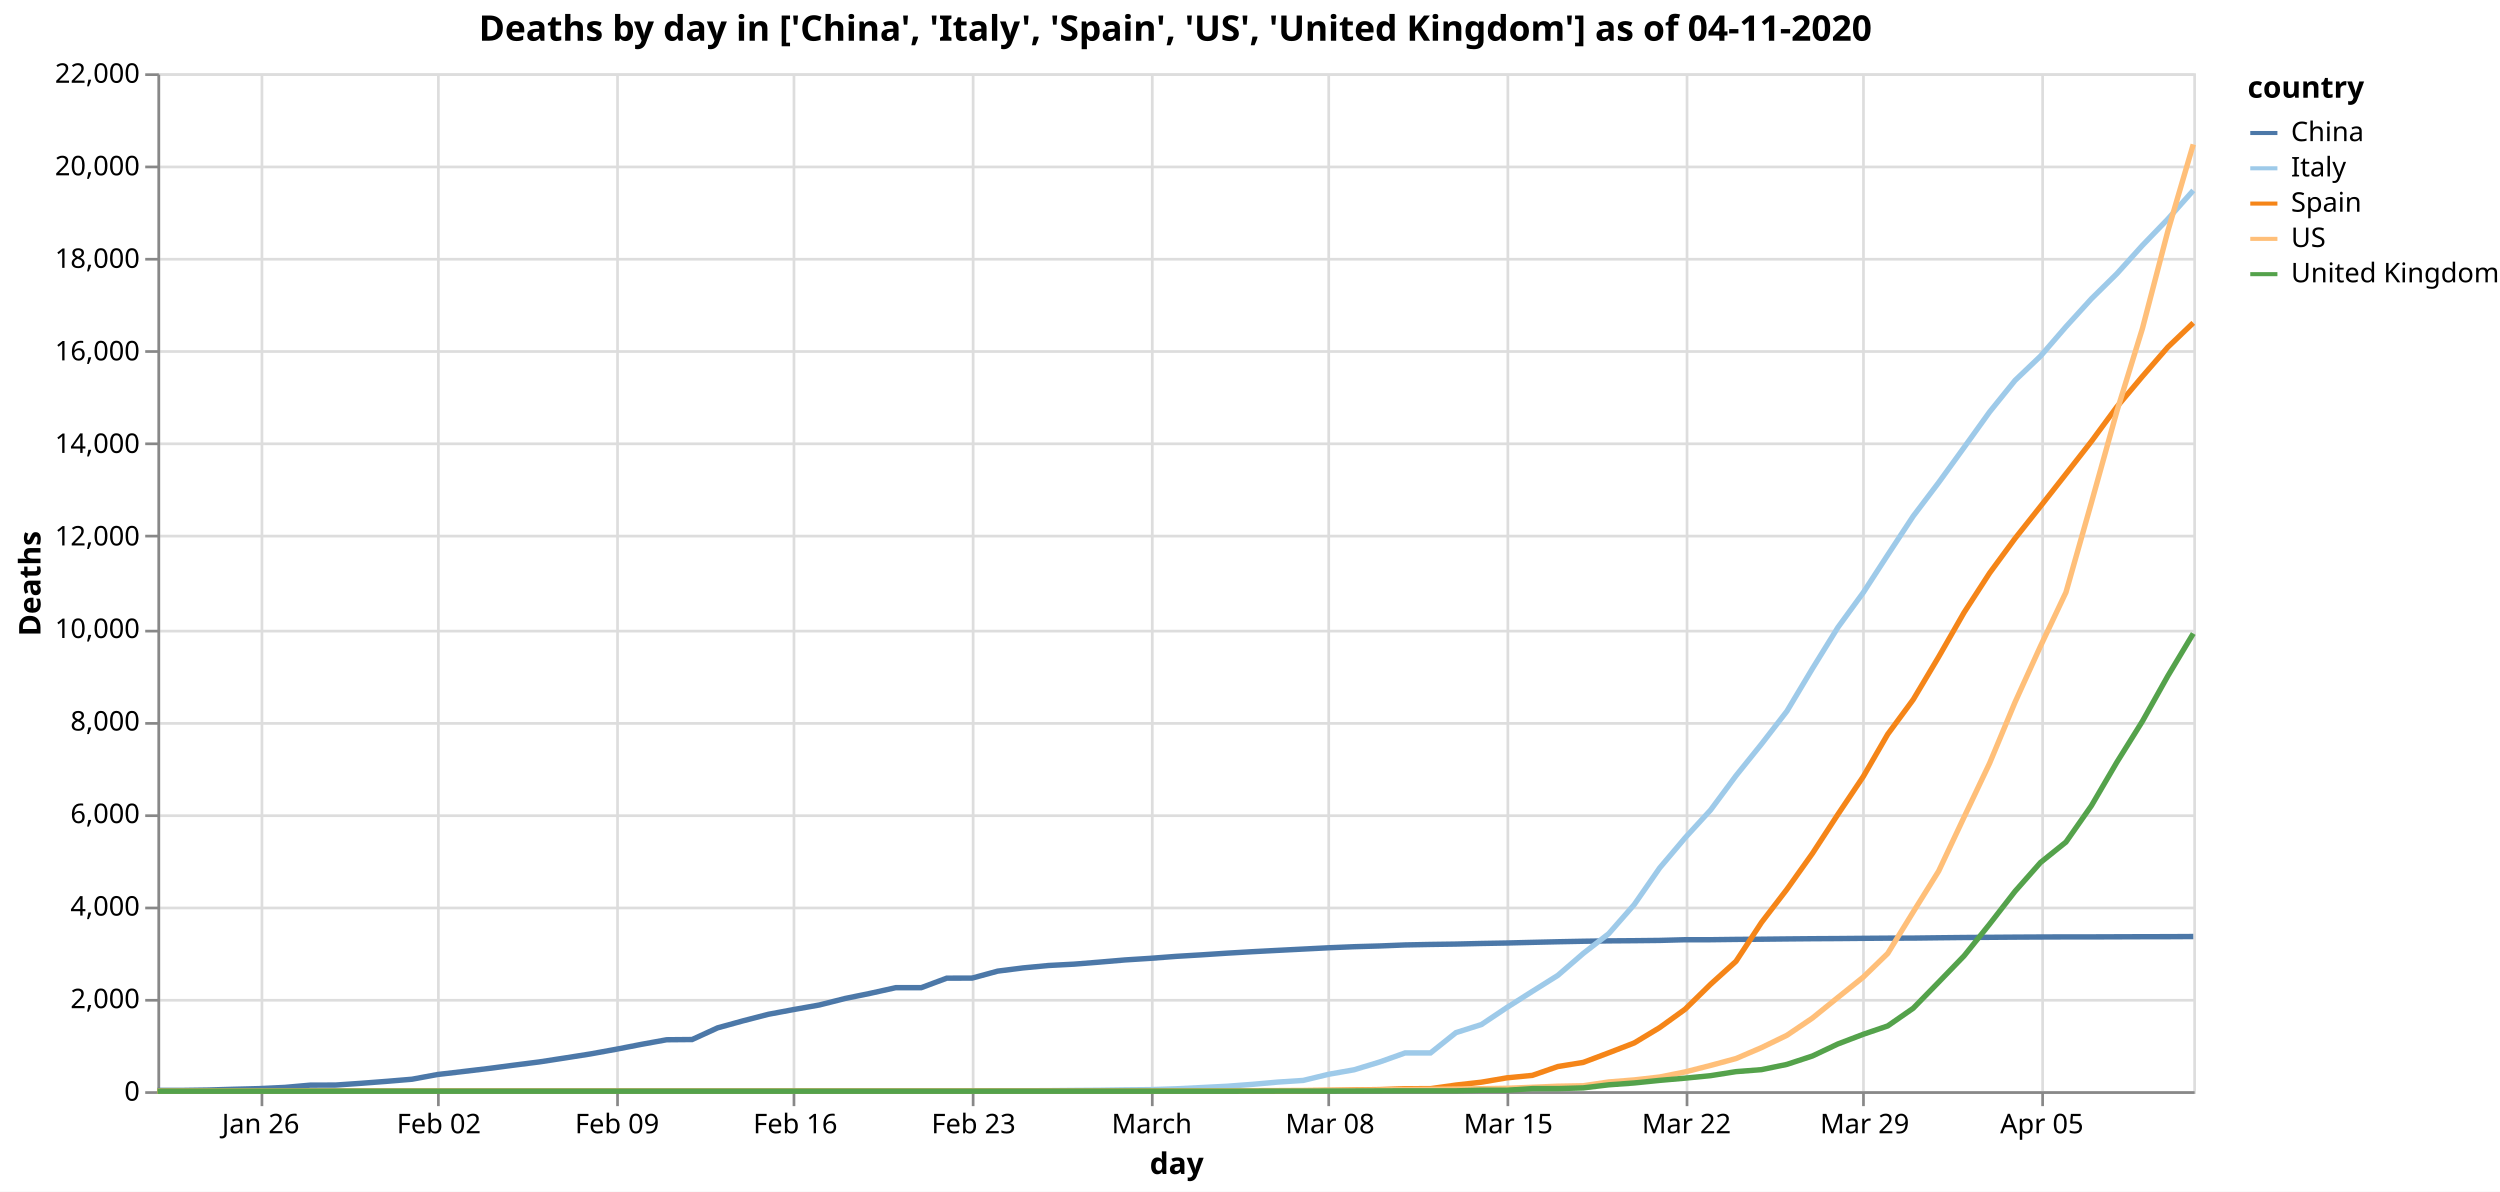
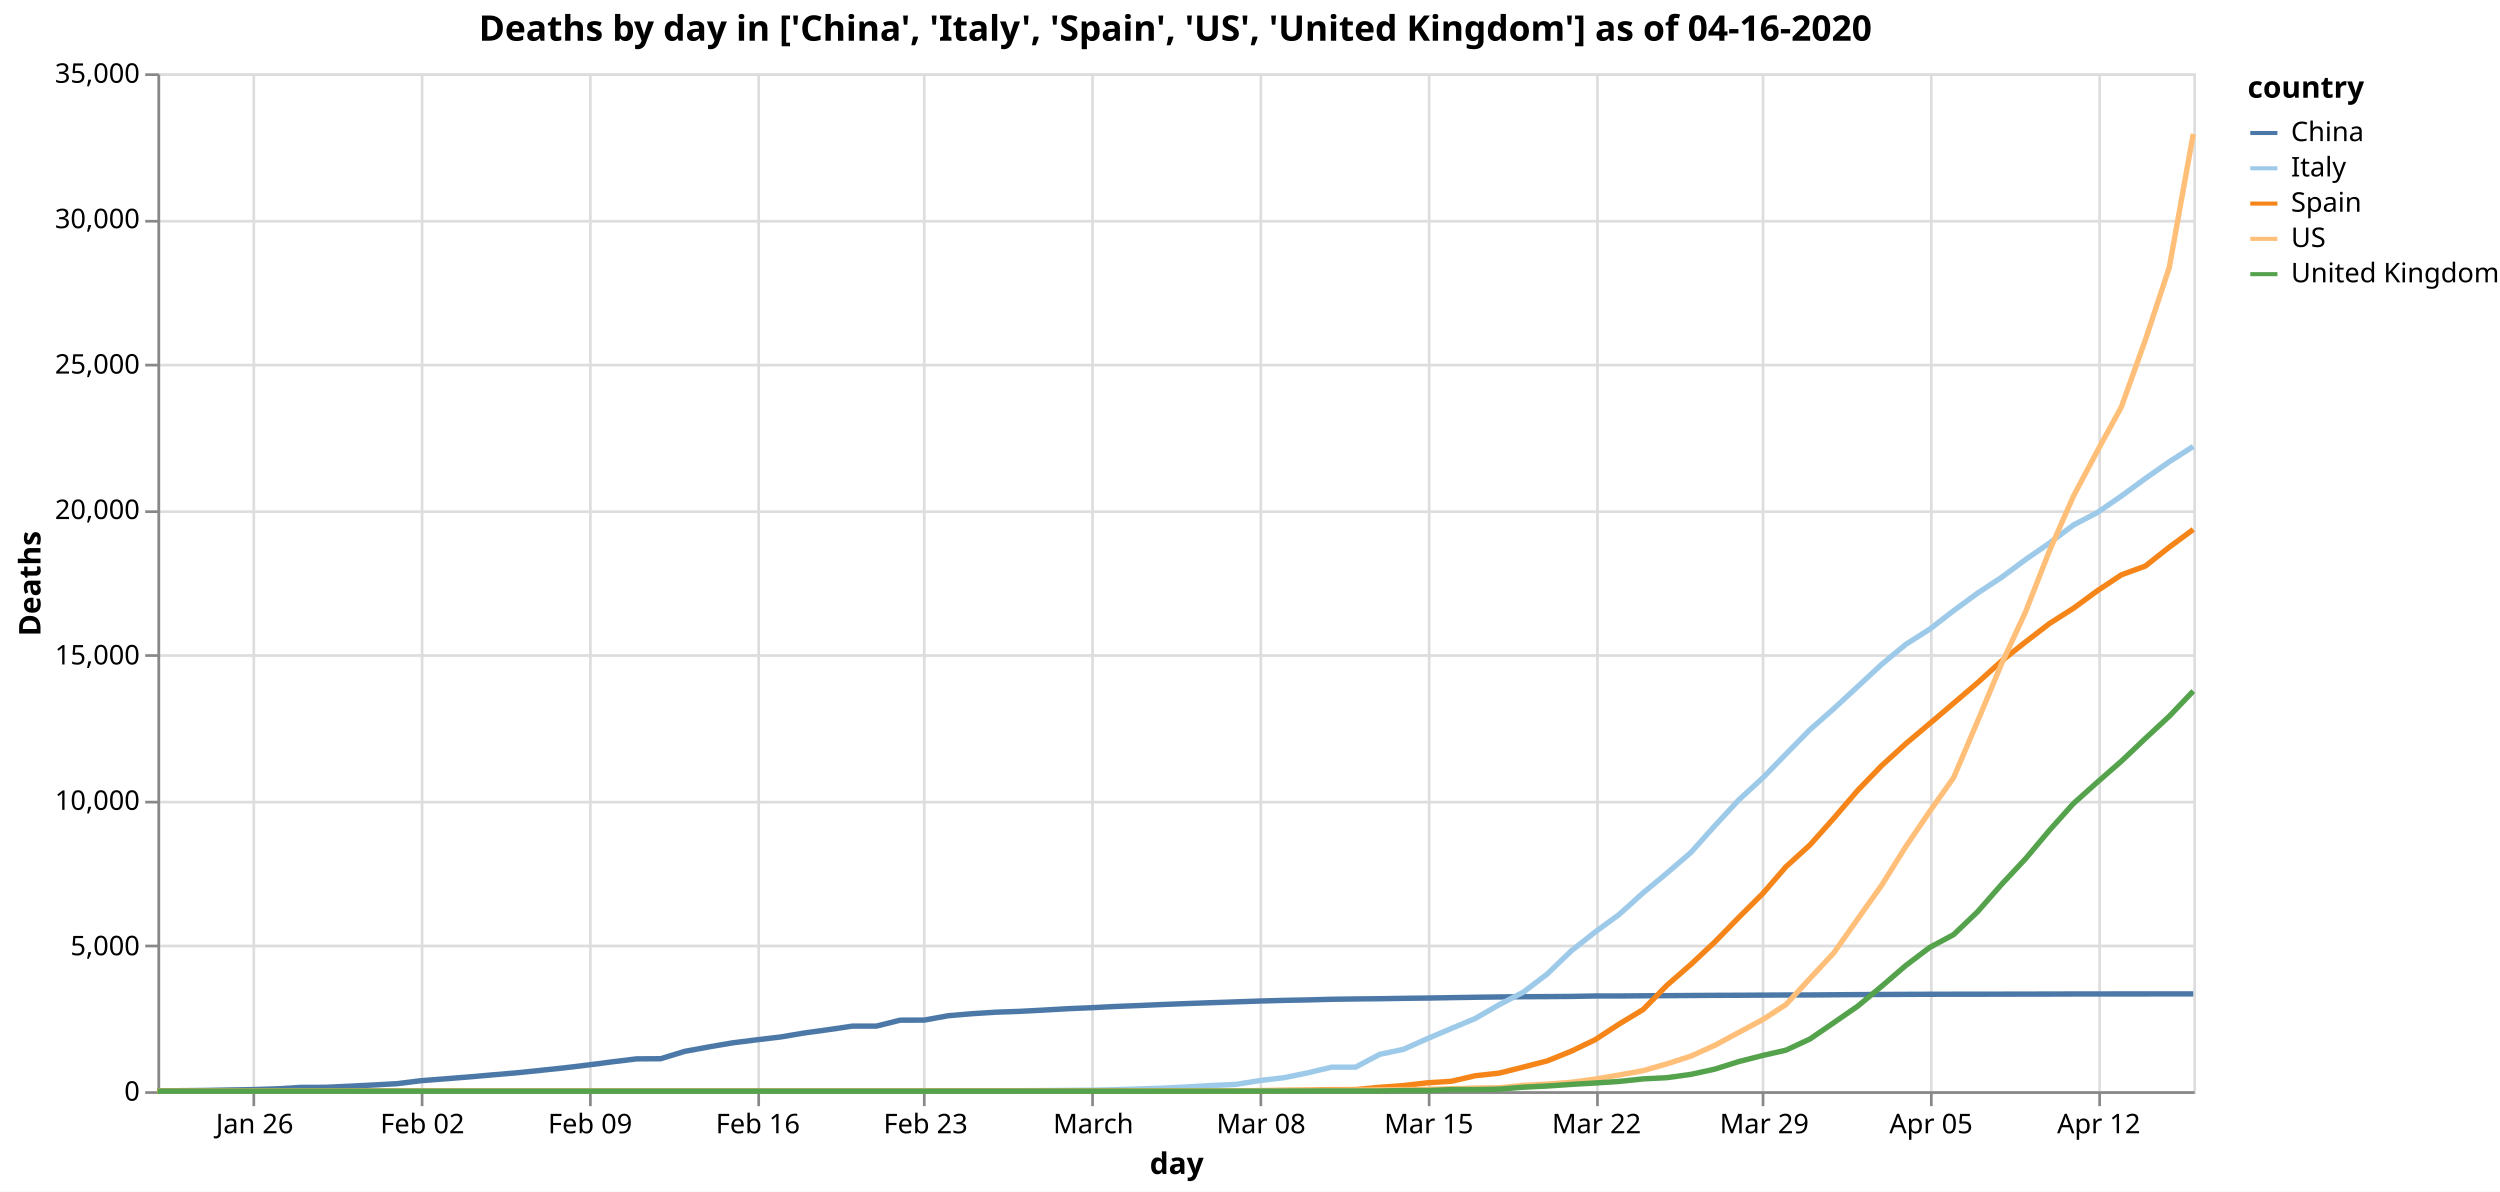
<svg xmlns="http://www.w3.org/2000/svg" class="marks" width="921" height="439" viewBox="0 0 921 439" version="1.1">
  <rect width="921" height="439" style="fill: white;" />
  <g transform="translate(58,27)">
    <g class="mark-group role-frame root">
      <g transform="translate(0,0)">
        <path class="background" d="M0.5,0.5h750v375h-750Z" style="fill: none; stroke: #ddd;" />
        <g>
          <g class="mark-group role-axis">
            <g transform="translate(0.5,375.5)">
              <path class="background" d="M0,0h0v0h0Z" style="pointer-events: none; fill: none;" />
              <g>
                <g class="mark-rule role-axis-grid" style="pointer-events: none;">
-                   <line transform="translate(38,-375)" x2="0" y2="375" style="fill: none; stroke: #ddd; stroke-width: 1; opacity: 1;" />
-                   <line transform="translate(103,-375)" x2="0" y2="375" style="fill: none; stroke: #ddd; stroke-width: 1; opacity: 1;" />
-                   <line transform="translate(169,-375)" x2="0" y2="375" style="fill: none; stroke: #ddd; stroke-width: 1; opacity: 1;" />
-                   <line transform="translate(234,-375)" x2="0" y2="375" style="fill: none; stroke: #ddd; stroke-width: 1; opacity: 1;" />
-                   <line transform="translate(300,-375)" x2="0" y2="375" style="fill: none; stroke: #ddd; stroke-width: 1; opacity: 1;" />
-                   <line transform="translate(366,-375)" x2="0" y2="375" style="fill: none; stroke: #ddd; stroke-width: 1; opacity: 1;" />
-                   <line transform="translate(431,-375)" x2="0" y2="375" style="fill: none; stroke: #ddd; stroke-width: 1; opacity: 1;" />
-                   <line transform="translate(497,-375)" x2="0" y2="375" style="fill: none; stroke: #ddd; stroke-width: 1; opacity: 1;" />
-                   <line transform="translate(563,-375)" x2="0" y2="375" style="fill: none; stroke: #ddd; stroke-width: 1; opacity: 1;" />
-                   <line transform="translate(628,-375)" x2="0" y2="375" style="fill: none; stroke: #ddd; stroke-width: 1; opacity: 1;" />
-                   <line transform="translate(694,-375)" x2="0" y2="375" style="fill: none; stroke: #ddd; stroke-width: 1; opacity: 1;" />
+                   <line transform="translate(35,-375)" x2="0" y2="375" style="fill: none; stroke: #ddd; stroke-width: 1; opacity: 1;" />
+                   <line transform="translate(97,-375)" x2="0" y2="375" style="fill: none; stroke: #ddd; stroke-width: 1; opacity: 1;" />
+                   <line transform="translate(159,-375)" x2="0" y2="375" style="fill: none; stroke: #ddd; stroke-width: 1; opacity: 1;" />
+                   <line transform="translate(221,-375)" x2="0" y2="375" style="fill: none; stroke: #ddd; stroke-width: 1; opacity: 1;" />
+                   <line transform="translate(282,-375)" x2="0" y2="375" style="fill: none; stroke: #ddd; stroke-width: 1; opacity: 1;" />
+                   <line transform="translate(344,-375)" x2="0" y2="375" style="fill: none; stroke: #ddd; stroke-width: 1; opacity: 1;" />
+                   <line transform="translate(406,-375)" x2="0" y2="375" style="fill: none; stroke: #ddd; stroke-width: 1; opacity: 1;" />
+                   <line transform="translate(468,-375)" x2="0" y2="375" style="fill: none; stroke: #ddd; stroke-width: 1; opacity: 1;" />
+                   <line transform="translate(530,-375)" x2="0" y2="375" style="fill: none; stroke: #ddd; stroke-width: 1; opacity: 1;" />
+                   <line transform="translate(591,-375)" x2="0" y2="375" style="fill: none; stroke: #ddd; stroke-width: 1; opacity: 1;" />
+                   <line transform="translate(653,-375)" x2="0" y2="375" style="fill: none; stroke: #ddd; stroke-width: 1; opacity: 1;" />
+                   <line transform="translate(715,-375)" x2="0" y2="375" style="fill: none; stroke: #ddd; stroke-width: 1; opacity: 1;" />
                </g>
              </g>
              <path class="foreground" d="" style="pointer-events: none; display: none; fill: none;" />
            </g>
          </g>
          <g class="mark-group role-axis">
            <g transform="translate(0.5,0.5)">
              <path class="background" d="M0,0h0v0h0Z" style="pointer-events: none; fill: none;" />
              <g>
                <g class="mark-rule role-axis-grid" style="pointer-events: none;">
                  <line transform="translate(0,375)" x2="750" y2="0" style="fill: none; stroke: #ddd; stroke-width: 1; opacity: 1;" />
-                   <line transform="translate(0,341)" x2="750" y2="0" style="fill: none; stroke: #ddd; stroke-width: 1; opacity: 1;" />
-                   <line transform="translate(0,307)" x2="750" y2="0" style="fill: none; stroke: #ddd; stroke-width: 1; opacity: 1;" />
-                   <line transform="translate(0,273)" x2="750" y2="0" style="fill: none; stroke: #ddd; stroke-width: 1; opacity: 1;" />
-                   <line transform="translate(0,239)" x2="750" y2="0" style="fill: none; stroke: #ddd; stroke-width: 1; opacity: 1;" />
-                   <line transform="translate(0,205)" x2="750" y2="0" style="fill: none; stroke: #ddd; stroke-width: 1; opacity: 1;" />
-                   <line transform="translate(0,170)" x2="750" y2="0" style="fill: none; stroke: #ddd; stroke-width: 1; opacity: 1;" />
-                   <line transform="translate(0,136)" x2="750" y2="0" style="fill: none; stroke: #ddd; stroke-width: 1; opacity: 1;" />
-                   <line transform="translate(0,102)" x2="750" y2="0" style="fill: none; stroke: #ddd; stroke-width: 1; opacity: 1;" />
-                   <line transform="translate(0,68)" x2="750" y2="0" style="fill: none; stroke: #ddd; stroke-width: 1; opacity: 1;" />
-                   <line transform="translate(0,34)" x2="750" y2="0" style="fill: none; stroke: #ddd; stroke-width: 1; opacity: 1;" />
+                   <line transform="translate(0,321)" x2="750" y2="0" style="fill: none; stroke: #ddd; stroke-width: 1; opacity: 1;" />
+                   <line transform="translate(0,268)" x2="750" y2="0" style="fill: none; stroke: #ddd; stroke-width: 1; opacity: 1;" />
+                   <line transform="translate(0,214)" x2="750" y2="0" style="fill: none; stroke: #ddd; stroke-width: 1; opacity: 1;" />
+                   <line transform="translate(0,161)" x2="750" y2="0" style="fill: none; stroke: #ddd; stroke-width: 1; opacity: 1;" />
+                   <line transform="translate(0,107)" x2="750" y2="0" style="fill: none; stroke: #ddd; stroke-width: 1; opacity: 1;" />
+                   <line transform="translate(0,54)" x2="750" y2="0" style="fill: none; stroke: #ddd; stroke-width: 1; opacity: 1;" />
                  <line transform="translate(0,0)" x2="750" y2="0" style="fill: none; stroke: #ddd; stroke-width: 1; opacity: 1;" />
                </g>
              </g>
              <path class="foreground" d="" style="pointer-events: none; display: none; fill: none;" />
            </g>
          </g>
          <g class="mark-group role-axis">
            <g transform="translate(0.5,375.5)">
              <path class="background" d="M0,0h0v0h0Z" style="pointer-events: none; fill: none;" />
              <g>
                <g class="mark-rule role-axis-tick" style="pointer-events: none;">
-                   <line transform="translate(38,0)" x2="0" y2="5" style="fill: none; stroke: #888; stroke-width: 1; opacity: 1;" />
-                   <line transform="translate(103,0)" x2="0" y2="5" style="fill: none; stroke: #888; stroke-width: 1; opacity: 1;" />
-                   <line transform="translate(169,0)" x2="0" y2="5" style="fill: none; stroke: #888; stroke-width: 1; opacity: 1;" />
-                   <line transform="translate(234,0)" x2="0" y2="5" style="fill: none; stroke: #888; stroke-width: 1; opacity: 1;" />
-                   <line transform="translate(300,0)" x2="0" y2="5" style="fill: none; stroke: #888; stroke-width: 1; opacity: 1;" />
-                   <line transform="translate(366,0)" x2="0" y2="5" style="fill: none; stroke: #888; stroke-width: 1; opacity: 1;" />
-                   <line transform="translate(431,0)" x2="0" y2="5" style="fill: none; stroke: #888; stroke-width: 1; opacity: 1;" />
-                   <line transform="translate(497,0)" x2="0" y2="5" style="fill: none; stroke: #888; stroke-width: 1; opacity: 1;" />
-                   <line transform="translate(563,0)" x2="0" y2="5" style="fill: none; stroke: #888; stroke-width: 1; opacity: 1;" />
-                   <line transform="translate(628,0)" x2="0" y2="5" style="fill: none; stroke: #888; stroke-width: 1; opacity: 1;" />
-                   <line transform="translate(694,0)" x2="0" y2="5" style="fill: none; stroke: #888; stroke-width: 1; opacity: 1;" />
+                   <line transform="translate(35,0)" x2="0" y2="5" style="fill: none; stroke: #888; stroke-width: 1; opacity: 1;" />
+                   <line transform="translate(97,0)" x2="0" y2="5" style="fill: none; stroke: #888; stroke-width: 1; opacity: 1;" />
+                   <line transform="translate(159,0)" x2="0" y2="5" style="fill: none; stroke: #888; stroke-width: 1; opacity: 1;" />
+                   <line transform="translate(221,0)" x2="0" y2="5" style="fill: none; stroke: #888; stroke-width: 1; opacity: 1;" />
+                   <line transform="translate(282,0)" x2="0" y2="5" style="fill: none; stroke: #888; stroke-width: 1; opacity: 1;" />
+                   <line transform="translate(344,0)" x2="0" y2="5" style="fill: none; stroke: #888; stroke-width: 1; opacity: 1;" />
+                   <line transform="translate(406,0)" x2="0" y2="5" style="fill: none; stroke: #888; stroke-width: 1; opacity: 1;" />
+                   <line transform="translate(468,0)" x2="0" y2="5" style="fill: none; stroke: #888; stroke-width: 1; opacity: 1;" />
+                   <line transform="translate(530,0)" x2="0" y2="5" style="fill: none; stroke: #888; stroke-width: 1; opacity: 1;" />
+                   <line transform="translate(591,0)" x2="0" y2="5" style="fill: none; stroke: #888; stroke-width: 1; opacity: 1;" />
+                   <line transform="translate(653,0)" x2="0" y2="5" style="fill: none; stroke: #888; stroke-width: 1; opacity: 1;" />
+                   <line transform="translate(715,0)" x2="0" y2="5" style="fill: none; stroke: #888; stroke-width: 1; opacity: 1;" />
                </g>
                <g class="mark-text role-axis-label" style="pointer-events: none;">
-                   <text text-anchor="middle" transform="translate(37.51954,15)" style="font-family: sans-serif; font-size: 10px; fill: #000; opacity: 1;">Jan 26</text>
-                   <text text-anchor="middle" transform="translate(103.1787,15)" style="font-family: sans-serif; font-size: 10px; fill: #000; opacity: 1;">Feb 02</text>
-                   <text text-anchor="middle" transform="translate(168.8379,15)" style="font-family: sans-serif; font-size: 10px; fill: #000; opacity: 1;">Feb 09</text>
-                   <text text-anchor="middle" transform="translate(234.4971,15)" style="font-family: sans-serif; font-size: 10px; fill: #000; opacity: 1;">Feb 16</text>
-                   <text text-anchor="middle" transform="translate(300.1563,15)" style="font-family: sans-serif; font-size: 10px; fill: #000; opacity: 1;">Feb 23</text>
-                   <text text-anchor="middle" transform="translate(365.8155,15)" style="font-family: sans-serif; font-size: 10px; fill: #000; opacity: 1;">March</text>
-                   <text text-anchor="middle" transform="translate(431.4747,15)" style="font-family: sans-serif; font-size: 10px; fill: #000; opacity: 1;">Mar 08</text>
-                   <text text-anchor="middle" transform="translate(497.1339,15)" style="font-family: sans-serif; font-size: 10px; fill: #000; opacity: 1;">Mar 15</text>
-                   <text text-anchor="middle" transform="translate(562.7931,15)" style="font-family: sans-serif; font-size: 10px; fill: #000; opacity: 1;">Mar 22</text>
-                   <text text-anchor="middle" transform="translate(628.4523,15)" style="font-family: sans-serif; font-size: 10px; fill: #000; opacity: 1;">Mar 29</text>
-                   <text text-anchor="middle" transform="translate(693.7207,15)" style="font-family: sans-serif; font-size: 10px; fill: #000; opacity: 1;">Apr 05</text>
+                   <text text-anchor="middle" transform="translate(35.31143,15)" style="font-family: sans-serif; font-size: 10px; fill: #000; opacity: 1;">Jan 26</text>
+                   <text text-anchor="middle" transform="translate(97.10642,15)" style="font-family: sans-serif; font-size: 10px; fill: #000; opacity: 1;">Feb 02</text>
+                   <text text-anchor="middle" transform="translate(158.9014,15)" style="font-family: sans-serif; font-size: 10px; fill: #000; opacity: 1;">Feb 09</text>
+                   <text text-anchor="middle" transform="translate(220.6964,15)" style="font-family: sans-serif; font-size: 10px; fill: #000; opacity: 1;">Feb 16</text>
+                   <text text-anchor="middle" transform="translate(282.4914,15)" style="font-family: sans-serif; font-size: 10px; fill: #000; opacity: 1;">Feb 23</text>
+                   <text text-anchor="middle" transform="translate(344.2864,15)" style="font-family: sans-serif; font-size: 10px; fill: #000; opacity: 1;">March</text>
+                   <text text-anchor="middle" transform="translate(406.0814,15)" style="font-family: sans-serif; font-size: 10px; fill: #000; opacity: 1;">Mar 08</text>
+                   <text text-anchor="middle" transform="translate(467.8764,15)" style="font-family: sans-serif; font-size: 10px; fill: #000; opacity: 1;">Mar 15</text>
+                   <text text-anchor="middle" transform="translate(529.6714,15)" style="font-family: sans-serif; font-size: 10px; fill: #000; opacity: 1;">Mar 22</text>
+                   <text text-anchor="middle" transform="translate(591.4664,15)" style="font-family: sans-serif; font-size: 10px; fill: #000; opacity: 1;">Mar 29</text>
+                   <text text-anchor="middle" transform="translate(652.8936,15)" style="font-family: sans-serif; font-size: 10px; fill: #000; opacity: 1;">Apr 05</text>
+                   <text text-anchor="middle" transform="translate(714.6886,15)" style="font-family: sans-serif; font-size: 10px; fill: #000; opacity: 1;">Apr 12</text>
                </g>
                <g class="mark-rule role-axis-domain" style="pointer-events: none;">
                  <line transform="translate(0,0)" x2="750" y2="0" style="fill: none; stroke: #888; stroke-width: 1; opacity: 1;" />
                </g>
                <g class="mark-text role-axis-title" style="pointer-events: none;">
                  <text text-anchor="middle" transform="translate(375,30)" style="font-family: sans-serif; font-size: 11px; font-weight: bold; fill: #000; opacity: 1;">day</text>
                </g>
              </g>
              <path class="foreground" d="" style="pointer-events: none; display: none; fill: none;" />
            </g>
          </g>
          <g class="mark-group role-axis">
            <g transform="translate(0.5,0.5)">
              <path class="background" d="M0,0h0v0h0Z" style="pointer-events: none; fill: none;" />
              <g>
                <g class="mark-rule role-axis-tick" style="pointer-events: none;">
                  <line transform="translate(0,375)" x2="-5" y2="0" style="fill: none; stroke: #888; stroke-width: 1; opacity: 1;" />
-                   <line transform="translate(0,341)" x2="-5" y2="0" style="fill: none; stroke: #888; stroke-width: 1; opacity: 1;" />
-                   <line transform="translate(0,307)" x2="-5" y2="0" style="fill: none; stroke: #888; stroke-width: 1; opacity: 1;" />
-                   <line transform="translate(0,273)" x2="-5" y2="0" style="fill: none; stroke: #888; stroke-width: 1; opacity: 1;" />
-                   <line transform="translate(0,239)" x2="-5" y2="0" style="fill: none; stroke: #888; stroke-width: 1; opacity: 1;" />
-                   <line transform="translate(0,205)" x2="-5" y2="0" style="fill: none; stroke: #888; stroke-width: 1; opacity: 1;" />
-                   <line transform="translate(0,170)" x2="-5" y2="0" style="fill: none; stroke: #888; stroke-width: 1; opacity: 1;" />
-                   <line transform="translate(0,136)" x2="-5" y2="0" style="fill: none; stroke: #888; stroke-width: 1; opacity: 1;" />
-                   <line transform="translate(0,102)" x2="-5" y2="0" style="fill: none; stroke: #888; stroke-width: 1; opacity: 1;" />
-                   <line transform="translate(0,68)" x2="-5" y2="0" style="fill: none; stroke: #888; stroke-width: 1; opacity: 1;" />
-                   <line transform="translate(0,34)" x2="-5" y2="0" style="fill: none; stroke: #888; stroke-width: 1; opacity: 1;" />
+                   <line transform="translate(0,321)" x2="-5" y2="0" style="fill: none; stroke: #888; stroke-width: 1; opacity: 1;" />
+                   <line transform="translate(0,268)" x2="-5" y2="0" style="fill: none; stroke: #888; stroke-width: 1; opacity: 1;" />
+                   <line transform="translate(0,214)" x2="-5" y2="0" style="fill: none; stroke: #888; stroke-width: 1; opacity: 1;" />
+                   <line transform="translate(0,161)" x2="-5" y2="0" style="fill: none; stroke: #888; stroke-width: 1; opacity: 1;" />
+                   <line transform="translate(0,107)" x2="-5" y2="0" style="fill: none; stroke: #888; stroke-width: 1; opacity: 1;" />
+                   <line transform="translate(0,54)" x2="-5" y2="0" style="fill: none; stroke: #888; stroke-width: 1; opacity: 1;" />
                  <line transform="translate(0,0)" x2="-5" y2="0" style="fill: none; stroke: #888; stroke-width: 1; opacity: 1;" />
                </g>
                <g class="mark-text role-axis-label" style="pointer-events: none;">
                  <text text-anchor="end" transform="translate(-7,378)" style="font-family: sans-serif; font-size: 10px; fill: #000; opacity: 1;">0</text>
-                   <text text-anchor="end" transform="translate(-7,343.9091)" style="font-family: sans-serif; font-size: 10px; fill: #000; opacity: 1;">2,000</text>
-                   <text text-anchor="end" transform="translate(-7,309.8182)" style="font-family: sans-serif; font-size: 10px; fill: #000; opacity: 1;">4,000</text>
-                   <text text-anchor="end" transform="translate(-7,275.7273)" style="font-family: sans-serif; font-size: 10px; fill: #000; opacity: 1;">6,000</text>
-                   <text text-anchor="end" transform="translate(-7,241.6364)" style="font-family: sans-serif; font-size: 10px; fill: #000; opacity: 1;">8,000</text>
-                   <text text-anchor="end" transform="translate(-7,207.5455)" style="font-family: sans-serif; font-size: 10px; fill: #000; opacity: 1;">10,000</text>
-                   <text text-anchor="end" transform="translate(-7,173.4545)" style="font-family: sans-serif; font-size: 10px; fill: #000; opacity: 1;">12,000</text>
-                   <text text-anchor="end" transform="translate(-7,139.3636)" style="font-family: sans-serif; font-size: 10px; fill: #000; opacity: 1;">14,000</text>
-                   <text text-anchor="end" transform="translate(-7,105.2727)" style="font-family: sans-serif; font-size: 10px; fill: #000; opacity: 1;">16,000</text>
-                   <text text-anchor="end" transform="translate(-7,71.18182)" style="font-family: sans-serif; font-size: 10px; fill: #000; opacity: 1;">18,000</text>
-                   <text text-anchor="end" transform="translate(-7,37.09091)" style="font-family: sans-serif; font-size: 10px; fill: #000; opacity: 1;">20,000</text>
-                   <text text-anchor="end" transform="translate(-7,3)" style="font-family: sans-serif; font-size: 10px; fill: #000; opacity: 1;">22,000</text>
+                   <text text-anchor="end" transform="translate(-7,324.4286)" style="font-family: sans-serif; font-size: 10px; fill: #000; opacity: 1;">5,000</text>
+                   <text text-anchor="end" transform="translate(-7,270.8571)" style="font-family: sans-serif; font-size: 10px; fill: #000; opacity: 1;">10,000</text>
+                   <text text-anchor="end" transform="translate(-7,217.2857)" style="font-family: sans-serif; font-size: 10px; fill: #000; opacity: 1;">15,000</text>
+                   <text text-anchor="end" transform="translate(-7,163.7143)" style="font-family: sans-serif; font-size: 10px; fill: #000; opacity: 1;">20,000</text>
+                   <text text-anchor="end" transform="translate(-7,110.1429)" style="font-family: sans-serif; font-size: 10px; fill: #000; opacity: 1;">25,000</text>
+                   <text text-anchor="end" transform="translate(-7,56.57143)" style="font-family: sans-serif; font-size: 10px; fill: #000; opacity: 1;">30,000</text>
+                   <text text-anchor="end" transform="translate(-7,3)" style="font-family: sans-serif; font-size: 10px; fill: #000; opacity: 1;">35,000</text>
                </g>
                <g class="mark-rule role-axis-domain" style="pointer-events: none;">
                  <line transform="translate(0,375)" x2="0" y2="-375" style="fill: none; stroke: #888; stroke-width: 1; opacity: 1;" />
                </g>
                <g class="mark-text role-axis-title" style="pointer-events: none;">
                  <text text-anchor="middle" transform="translate(-41.58594,187.5) rotate(-90) translate(0,-2)" style="font-family: sans-serif; font-size: 11px; font-weight: bold; fill: #000; opacity: 1;">Deaths</text>
                </g>
              </g>
              <path class="foreground" d="" style="pointer-events: none; display: none; fill: none;" />
            </g>
          </g>
          <g class="mark-group role-scope pathgroup">
            <g transform="translate(0,0)">
              <path class="background" d="M0,0h750v375h-750Z" style="fill: none;" />
              <g>
                <g class="mark-line role-mark marks">
-                   <path d="M0,374.71L9.38,374.693L18.76,374.557L28.14,374.284L37.52,374.045L46.899,373.602L56.279,372.767L65.659,372.733L75.039,372.085L84.419,371.369L93.799,370.585L103.179,368.847L112.559,367.756L121.939,366.631L131.318,365.403L140.698,364.21L150.078,362.761L159.458,361.278L168.838,359.574L178.218,357.75L187.598,356.045L196.978,355.96L206.357,351.665L215.737,349.074L225.117,346.653L234.497,344.898L243.877,343.227L253.257,340.858L262.637,338.932L272.017,336.852L281.397,336.852L290.776,333.358L300.156,333.324L309.536,330.767L318.916,329.574L328.296,328.688L337.676,328.193L347.056,327.443L356.436,326.642L365.816,326.045L375.195,325.33L384.575,324.767L393.955,324.153L403.335,323.608L412.715,323.114L422.095,322.636L431.475,322.159L440.855,321.767L450.234,321.494L459.614,321.119L468.994,320.932L478.374,320.795L487.754,320.574L497.134,320.403L506.514,320.165L515.894,319.943L525.274,319.756L534.653,319.619L544.033,319.551L553.413,319.449L562.793,319.193L572.173,319.193L581.553,319.074L590.933,319.006L600.313,318.903L609.693,318.818L619.072,318.767L628.452,318.682L637.441,318.614L646.821,318.597L656.201,318.477L665.581,318.375L674.961,318.307L684.341,318.239L693.721,318.188L703.101,318.153L712.48,318.153L721.86,318.119L731.24,318.085L740.62,318.068L750,318.017" style="fill: none; stroke: #4c78a8; stroke-width: 2;" />
-                 </g>
-               </g>
-               <path class="foreground" d="" style="display: none; fill: none;" />
-             </g>
-             <g transform="translate(0,0)">
-               <path class="background" d="M0,0h750v375h-750Z" style="fill: none;" />
-               <g>
-                 <g class="mark-line role-mark marks">
-                   <path d="M0,375L9.38,375L18.76,375L28.14,375L37.52,375L46.899,375L56.279,375L65.659,375L75.039,375L84.419,375L93.799,375L103.179,375L112.559,375L121.939,375L131.318,375L140.698,375L150.078,375L159.458,375L168.838,375L178.218,375L187.598,375L196.978,375L206.357,375L215.737,375L225.117,375L234.497,375L243.877,375L253.257,375L262.637,375L272.017,375L281.397,374.983L290.776,374.966L300.156,374.949L309.536,374.881L318.916,374.83L328.296,374.795L337.676,374.71L347.056,374.642L356.436,374.506L365.816,374.42L375.195,374.114L384.575,373.653L393.955,373.176L403.335,372.477L412.715,371.642L422.095,371.028L431.475,368.761L440.855,367.108L450.234,364.244L459.614,360.903L468.994,360.903L478.374,353.42L487.754,350.438L497.134,344.165L506.514,338.216L515.894,332.335L525.274,324.239L534.653,316.96L544.033,306.273L553.413,292.756L562.793,281.659L572.173,271.415L581.553,258.75L590.933,247.108L600.313,234.972L609.693,219.307L619.072,204.153L628.452,191.267L637.441,177.426L646.821,163.159L656.201,150.767L665.581,137.813L674.961,124.756L684.341,113.148L693.721,104.199L703.101,93.358L712.48,83.063L721.86,73.824L731.24,63.426L740.62,53.71L750,43.159" style="fill: none; stroke: #9ecae9; stroke-width: 2;" />
-                 </g>
-               </g>
-               <path class="foreground" d="" style="display: none; fill: none;" />
-             </g>
-             <g transform="translate(0,0)">
-               <path class="background" d="M0,0h750v375h-750Z" style="fill: none;" />
-               <g>
-                 <g class="mark-line role-mark marks">
-                   <path d="M0,375L9.38,375L18.76,375L28.14,375L37.52,375L46.899,375L56.279,375L65.659,375L75.039,375L84.419,375L93.799,375L103.179,375L112.559,375L121.939,375L131.318,375L140.698,375L150.078,375L159.458,375L168.838,375L178.218,375L187.598,375L196.978,375L206.357,375L215.737,375L225.117,375L234.497,375L243.877,375L253.257,375L262.637,375L272.017,375L281.397,375L290.776,375L300.156,375L309.536,375L318.916,375L328.296,375L337.676,375L347.056,375L356.436,375L365.816,375L375.195,375L384.575,374.983L393.955,374.966L403.335,374.949L412.715,374.915L422.095,374.83L431.475,374.71L440.855,374.523L450.234,374.403L459.614,374.08L468.994,374.062L478.374,372.733L487.754,371.676L497.134,370.074L506.514,369.17L515.894,365.915L525.274,364.381L534.653,360.852L544.033,357.222L553.413,351.562L562.793,344.795L572.173,335.608L581.553,327.136L590.933,312.835L600.313,300.597L609.693,287.42L619.072,273.034L628.452,259.04L637.441,243.477L646.821,230.727L656.201,214.994L665.581,198.614L674.961,184.125L684.341,171.358L693.721,159.528L703.101,147.597L712.48,135.597L721.86,122.864L731.24,111.699L740.62,100.892L750,91.943" style="fill: none; stroke: #f58518; stroke-width: 2;" />
-                 </g>
-               </g>
-               <path class="foreground" d="" style="display: none; fill: none;" />
-             </g>
-             <g transform="translate(0,0)">
-               <path class="background" d="M0,0h750v375h-750Z" style="fill: none;" />
-               <g>
-                 <g class="mark-line role-mark marks">
-                   <path d="M0,375L9.38,375L18.76,375L28.14,375L37.52,375L46.899,375L56.279,375L65.659,375L75.039,375L84.419,375L93.799,375L103.179,375L112.559,375L121.939,375L131.318,375L140.698,375L150.078,375L159.458,375L168.838,375L178.218,375L187.598,375L196.978,375L206.357,375L215.737,375L225.117,375L234.497,375L243.877,375L253.257,375L262.637,375L272.017,375L281.397,375L290.776,375L300.156,375L309.536,375L318.916,375L328.296,375L337.676,375L347.056,375L356.436,374.983L365.816,374.983L375.195,374.898L384.575,374.881L393.955,374.812L403.335,374.795L412.715,374.761L422.095,374.71L431.475,374.642L440.855,374.625L450.234,374.523L459.614,374.386L468.994,374.318L478.374,374.199L487.754,374.08L497.134,373.926L506.514,373.551L515.894,373.159L525.274,372.989L534.653,371.591L544.033,370.841L553.413,369.767L562.793,367.892L572.173,365.506L581.553,362.966L590.933,358.943L600.313,354.392L609.693,348.051L619.072,340.466L628.452,332.949L637.441,324.239L646.821,308.983L656.201,293.915L665.581,273.989L674.961,254.199L684.341,231.699L693.721,211.04L703.101,191.199L712.48,158.148L721.86,124.517L731.24,94.125L740.62,58.193L750,26.199" style="fill: none; stroke: #ffbf79; stroke-width: 2;" />
-                 </g>
-               </g>
-               <path class="foreground" d="" style="display: none; fill: none;" />
-             </g>
-             <g transform="translate(0,0)">
-               <path class="background" d="M0,0h750v375h-750Z" style="fill: none;" />
-               <g>
-                 <g class="mark-line role-mark marks">
-                   <path d="M0,375L9.38,375L18.76,375L28.14,375L37.52,375L46.899,375L56.279,375L65.659,375L75.039,375L84.419,375L93.799,375L103.179,375L112.559,375L121.939,375L131.318,375L140.698,375L150.078,375L159.458,375L168.838,375L178.218,375L187.598,375L196.978,375L206.357,375L215.737,375L225.117,375L234.497,375L243.877,375L253.257,375L262.637,375L272.017,375L281.397,375L290.776,375L300.156,375L309.536,375L318.916,375L328.296,375L337.676,375L347.056,375L356.436,375L365.816,375L375.195,375L384.575,375L393.955,375L403.335,374.983L412.715,374.966L422.095,374.966L431.475,374.949L440.855,374.932L450.234,374.898L459.614,374.864L468.994,374.864L478.374,374.864L487.754,374.642L497.134,374.642L506.514,374.045L515.894,374.045L525.274,373.773L534.653,372.648L544.033,371.966L553.413,371.011L562.793,370.193L572.173,369.273L581.553,367.79L590.933,367.057L600.313,365.114L609.693,362.028L619.072,357.597L628.452,354.017L637.441,350.949L646.821,344.438L656.201,334.824L665.581,325.125L674.961,313.449L684.341,301.364L693.721,290.744L703.101,283.21L712.48,269.812L721.86,253.79L731.24,238.756L740.62,222.034L750,206.386" style="fill: none; stroke: #54a24b; stroke-width: 2;" />
+                   <path d="M0,374.818L8.828,374.807L17.656,374.721L26.484,374.55L35.311,374.4L44.139,374.121L52.967,373.596L61.795,373.575L70.623,373.168L79.451,372.718L88.279,372.225L97.106,371.132L105.934,370.446L114.762,369.739L123.59,368.968L132.418,368.218L141.246,367.307L150.074,366.375L158.901,365.304L167.729,364.157L176.557,363.086L185.385,363.032L194.213,360.332L203.041,358.704L211.869,357.182L220.696,356.079L229.524,355.029L238.352,353.539L247.18,352.329L256.008,351.021L264.836,351.021L273.664,348.825L282.491,348.804L291.319,347.196L300.147,346.446L308.975,345.889L317.803,345.579L326.631,345.107L335.459,344.604L344.286,344.229L353.114,343.779L361.942,343.425L370.77,343.039L379.598,342.696L388.426,342.386L397.254,342.086L406.081,341.786L414.909,341.539L423.737,341.368L432.565,341.132L441.393,341.014L450.221,340.929L459.049,340.789L467.876,340.682L476.704,340.532L485.532,340.393L494.36,340.275L503.188,340.189L512.016,340.146L520.844,340.082L529.671,339.921L538.499,339.921L547.327,339.846L556.155,339.804L564.983,339.739L573.811,339.686L582.639,339.654L591.466,339.6L599.926,339.557L608.754,339.546L617.582,339.471L626.41,339.407L635.238,339.364L644.066,339.321L652.894,339.289L661.721,339.268L670.549,339.268L679.377,339.246L688.205,339.225L697.033,339.214L705.861,339.182L714.689,339.182L723.516,339.161L732.344,339.161L741.172,339.15L750,339.15" style="fill: none; stroke: #4c78a8; stroke-width: 2;" />
+                 </g>
+               </g>
+               <path class="foreground" d="" style="display: none; fill: none;" />
+             </g>
+             <g transform="translate(0,0)">
+               <path class="background" d="M0,0h750v375h-750Z" style="fill: none;" />
+               <g>
+                 <g class="mark-line role-mark marks">
+                   <path d="M0,375L8.828,375L17.656,375L26.484,375L35.311,375L44.139,375L52.967,375L61.795,375L70.623,375L79.451,375L88.279,375L97.106,375L105.934,375L114.762,375L123.59,375L132.418,375L141.246,375L150.074,375L158.901,375L167.729,375L176.557,375L185.385,375L194.213,375L203.041,375L211.869,375L220.696,375L229.524,375L238.352,375L247.18,375L256.008,375L264.836,374.989L273.664,374.979L282.491,374.968L291.319,374.925L300.147,374.893L308.975,374.871L317.803,374.818L326.631,374.775L335.459,374.689L344.286,374.636L353.114,374.443L361.942,374.154L370.77,373.854L379.598,373.414L388.426,372.889L397.254,372.504L406.081,371.079L414.909,370.039L423.737,368.239L432.565,366.139L441.393,366.139L450.221,361.436L459.049,359.561L467.876,355.618L476.704,351.879L485.532,348.182L494.36,343.093L503.188,338.518L512.016,331.8L520.844,323.304L529.671,316.329L538.499,309.889L547.327,301.929L556.155,294.611L564.983,286.982L573.811,277.136L582.639,267.611L591.466,259.511L599.926,250.811L608.754,241.843L617.582,234.054L626.41,225.911L635.238,217.704L644.066,210.407L652.894,204.782L661.721,197.968L670.549,191.496L679.377,185.689L688.205,179.154L697.033,173.046L705.861,166.414L714.689,161.796L723.516,155.732L732.344,149.282L741.172,143.089L750,137.464" style="fill: none; stroke: #9ecae9; stroke-width: 2;" />
+                 </g>
+               </g>
+               <path class="foreground" d="" style="display: none; fill: none;" />
+             </g>
+             <g transform="translate(0,0)">
+               <path class="background" d="M0,0h750v375h-750Z" style="fill: none;" />
+               <g>
+                 <g class="mark-line role-mark marks">
+                   <path d="M0,375L8.828,375L17.656,375L26.484,375L35.311,375L44.139,375L52.967,375L61.795,375L70.623,375L79.451,375L88.279,375L97.106,375L105.934,375L114.762,375L123.59,375L132.418,375L141.246,375L150.074,375L158.901,375L167.729,375L176.557,375L185.385,375L194.213,375L203.041,375L211.869,375L220.696,375L229.524,375L238.352,375L247.18,375L256.008,375L264.836,375L273.664,375L282.491,375L291.319,375L300.147,375L308.975,375L317.803,375L326.631,375L335.459,375L344.286,375L353.114,375L361.942,374.989L370.77,374.979L379.598,374.968L388.426,374.946L397.254,374.893L406.081,374.818L414.909,374.7L423.737,374.625L432.565,374.421L441.393,374.411L450.221,373.575L459.049,372.911L467.876,371.904L476.704,371.336L485.532,369.289L494.36,368.325L503.188,366.107L512.016,363.825L520.844,360.268L529.671,356.014L538.499,350.239L547.327,344.914L556.155,335.925L564.983,328.232L573.811,319.95L582.639,310.907L591.466,302.111L599.926,292.329L608.754,284.314L617.582,274.425L626.41,264.129L635.238,255.021L644.066,246.996L652.894,239.561L661.721,232.061L670.549,224.518L679.377,216.514L688.205,209.496L697.033,202.704L705.861,197.079L714.689,190.618L723.516,184.757L732.344,181.543L741.172,174.557L750,168.054" style="fill: none; stroke: #f58518; stroke-width: 2;" />
+                 </g>
+               </g>
+               <path class="foreground" d="" style="display: none; fill: none;" />
+             </g>
+             <g transform="translate(0,0)">
+               <path class="background" d="M0,0h750v375h-750Z" style="fill: none;" />
+               <g>
+                 <g class="mark-line role-mark marks">
+                   <path d="M0,375L8.828,375L17.656,375L26.484,375L35.311,375L44.139,375L52.967,375L61.795,375L70.623,375L79.451,375L88.279,375L97.106,375L105.934,375L114.762,375L123.59,375L132.418,375L141.246,375L150.074,375L158.901,375L167.729,375L176.557,375L185.385,375L194.213,375L203.041,375L211.869,375L220.696,375L229.524,375L238.352,375L247.18,375L256.008,375L264.836,375L273.664,375L282.491,375L291.319,375L300.147,375L308.975,375L317.803,375L326.631,375L335.459,374.989L344.286,374.989L353.114,374.936L361.942,374.925L370.77,374.882L379.598,374.871L388.426,374.85L397.254,374.818L406.081,374.775L414.909,374.764L423.737,374.7L432.565,374.614L441.393,374.571L450.221,374.496L459.049,374.421L467.876,374.325L476.704,374.089L485.532,373.843L494.36,373.736L503.188,372.857L512.016,372.386L520.844,371.711L529.671,370.532L538.499,369.032L547.327,367.436L556.155,364.907L564.983,362.046L573.811,358.061L582.639,353.293L591.466,348.568L599.926,343.093L608.754,333.504L617.582,324.032L626.41,311.507L635.238,299.068L644.066,284.925L652.894,271.939L661.721,259.468L670.549,238.693L679.377,217.554L688.205,198.45L697.033,175.864L705.861,155.764L714.689,139.082L723.516,122.914L732.344,98.239L741.172,71.518L750,22.329" style="fill: none; stroke: #ffbf79; stroke-width: 2;" />
+                 </g>
+               </g>
+               <path class="foreground" d="" style="display: none; fill: none;" />
+             </g>
+             <g transform="translate(0,0)">
+               <path class="background" d="M0,0h750v375h-750Z" style="fill: none;" />
+               <g>
+                 <g class="mark-line role-mark marks">
+                   <path d="M0,375L8.828,375L17.656,375L26.484,375L35.311,375L44.139,375L52.967,375L61.795,375L70.623,375L79.451,375L88.279,375L97.106,375L105.934,375L114.762,375L123.59,375L132.418,375L141.246,375L150.074,375L158.901,375L167.729,375L176.557,375L185.385,375L194.213,375L203.041,375L211.869,375L220.696,375L229.524,375L238.352,375L247.18,375L256.008,375L264.836,375L273.664,375L282.491,375L291.319,375L300.147,375L308.975,375L317.803,375L326.631,375L335.459,375L344.286,375L353.114,375L361.942,375L370.77,375L379.598,374.989L388.426,374.979L397.254,374.979L406.081,374.968L414.909,374.957L423.737,374.936L432.565,374.914L441.393,374.914L450.221,374.914L459.049,374.775L467.876,374.775L476.704,374.4L485.532,374.4L494.36,374.229L503.188,373.521L512.016,373.093L520.844,372.493L529.671,371.979L538.499,371.4L547.327,370.468L556.155,370.007L564.983,368.786L573.811,366.846L582.639,364.061L591.466,361.811L599.926,359.882L608.754,355.789L617.582,349.746L626.41,343.65L635.238,336.311L644.066,328.714L652.894,322.039L661.721,317.304L670.549,308.882L679.377,298.811L688.205,289.361L697.033,278.85L705.861,269.014L714.689,261.118L723.516,253.425L732.344,245.046L741.172,236.85L750,227.582" style="fill: none; stroke: #54a24b; stroke-width: 2;" />
                </g>
              </g>
              <path class="foreground" d="" style="display: none; fill: none;" />
            </g>
          </g>
          <g class="mark-group role-legend">
            <g transform="translate(770,0)">
              <path class="background" d="M0,0h88v79h-88Z" style="pointer-events: none; fill: none;" />
              <g>
                <g class="mark-group role-legend-entry">
                  <g transform="translate(0,16)">
                    <path class="background" d="M0,0h0v0h0Z" style="pointer-events: none; fill: none;" />
                    <g>
                      <g class="mark-group role-scope">
                        <g transform="translate(0,0)">
                          <path class="background" d="M0,0h87.152v11h-87.152Z" style="pointer-events: none; fill: none; opacity: 1;" />
                          <g>
                            <g class="mark-symbol role-legend-symbol" style="pointer-events: none;">
                              <path transform="translate(6,6)" d="M-5,0L5,0" style="fill: none; stroke: #4c78a8; stroke-width: 1.5; opacity: 1;" />
                            </g>
                            <g class="mark-text role-legend-label" style="pointer-events: none;">
                              <text text-anchor="start" transform="translate(16,9)" style="font-family: sans-serif; font-size: 10px; fill: #000; opacity: 1;">China</text>
                            </g>
                          </g>
                          <path class="foreground" d="" style="pointer-events: none; display: none; fill: none;" />
                        </g>
                        <g transform="translate(0,13)">
                          <path class="background" d="M0,0h87.152v11h-87.152Z" style="pointer-events: none; fill: none; opacity: 1;" />
                          <g>
                            <g class="mark-symbol role-legend-symbol" style="pointer-events: none;">
                              <path transform="translate(6,6)" d="M-5,0L5,0" style="fill: none; stroke: #9ecae9; stroke-width: 1.5; opacity: 1;" />
                            </g>
                            <g class="mark-text role-legend-label" style="pointer-events: none;">
                              <text text-anchor="start" transform="translate(16,9)" style="font-family: sans-serif; font-size: 10px; fill: #000; opacity: 1;">Italy</text>
                            </g>
                          </g>
                          <path class="foreground" d="" style="pointer-events: none; display: none; fill: none;" />
                        </g>
                        <g transform="translate(0,26)">
                          <path class="background" d="M0,0h87.152v11h-87.152Z" style="pointer-events: none; fill: none; opacity: 1;" />
                          <g>
                            <g class="mark-symbol role-legend-symbol" style="pointer-events: none;">
                              <path transform="translate(6,6)" d="M-5,0L5,0" style="fill: none; stroke: #f58518; stroke-width: 1.5; opacity: 1;" />
                            </g>
                            <g class="mark-text role-legend-label" style="pointer-events: none;">
                              <text text-anchor="start" transform="translate(16,9)" style="font-family: sans-serif; font-size: 10px; fill: #000; opacity: 1;">Spain</text>
                            </g>
                          </g>
                          <path class="foreground" d="" style="pointer-events: none; display: none; fill: none;" />
                        </g>
                        <g transform="translate(0,39)">
                          <path class="background" d="M0,0h87.152v11h-87.152Z" style="pointer-events: none; fill: none; opacity: 1;" />
                          <g>
                            <g class="mark-symbol role-legend-symbol" style="pointer-events: none;">
                              <path transform="translate(6,6)" d="M-5,0L5,0" style="fill: none; stroke: #ffbf79; stroke-width: 1.5; opacity: 1;" />
                            </g>
                            <g class="mark-text role-legend-label" style="pointer-events: none;">
                              <text text-anchor="start" transform="translate(16,9)" style="font-family: sans-serif; font-size: 10px; fill: #000; opacity: 1;">US</text>
                            </g>
                          </g>
                          <path class="foreground" d="" style="pointer-events: none; display: none; fill: none;" />
                        </g>
                        <g transform="translate(0,52)">
                          <path class="background" d="M0,0h87.152v11h-87.152Z" style="pointer-events: none; fill: none; opacity: 1;" />
                          <g>
                            <g class="mark-symbol role-legend-symbol" style="pointer-events: none;">
                              <path transform="translate(6,6)" d="M-5,0L5,0" style="fill: none; stroke: #54a24b; stroke-width: 1.5; opacity: 1;" />
                            </g>
                            <g class="mark-text role-legend-label" style="pointer-events: none;">
                              <text text-anchor="start" transform="translate(16,9)" style="font-family: sans-serif; font-size: 10px; fill: #000; opacity: 1;">United Kingdom</text>
                            </g>
                          </g>
                          <path class="foreground" d="" style="pointer-events: none; display: none; fill: none;" />
                        </g>
                      </g>
                    </g>
                    <path class="foreground" d="" style="pointer-events: none; display: none; fill: none;" />
                  </g>
                </g>
                <g class="mark-text role-legend-title" style="pointer-events: none;">
                  <text text-anchor="start" transform="translate(0,9)" style="font-family: sans-serif; font-size: 11px; font-weight: bold; fill: #000; opacity: 1;">country</text>
                </g>
              </g>
              <path class="foreground" d="" style="pointer-events: none; display: none; fill: none;" />
            </g>
          </g>
          <g class="mark-group role-title">
            <g transform="translate(375,-22)">
              <path class="background" d="M0,0h0v0h0Z" style="pointer-events: none; fill: none;" />
              <g>
                <g class="mark-text role-title-text" style="pointer-events: none;">
-                   <text text-anchor="middle" transform="translate(0,10)" style="font-family: sans-serif; font-size: 13px; font-weight: bold; fill: #000; opacity: 1;">Deaths by day in ['China', 'Italy', 'Spain', 'US', 'United Kingdom'] as of 04-11-2020</text>
+                   <text text-anchor="middle" transform="translate(0,10)" style="font-family: sans-serif; font-size: 13px; font-weight: bold; fill: #000; opacity: 1;">Deaths by day in ['China', 'Italy', 'Spain', 'US', 'United Kingdom'] as of 04-16-2020</text>
                </g>
              </g>
              <path class="foreground" d="" style="pointer-events: none; display: none; fill: none;" />
            </g>
          </g>
        </g>
        <path class="foreground" d="" style="display: none; fill: none;" />
      </g>
    </g>
  </g>
</svg>
